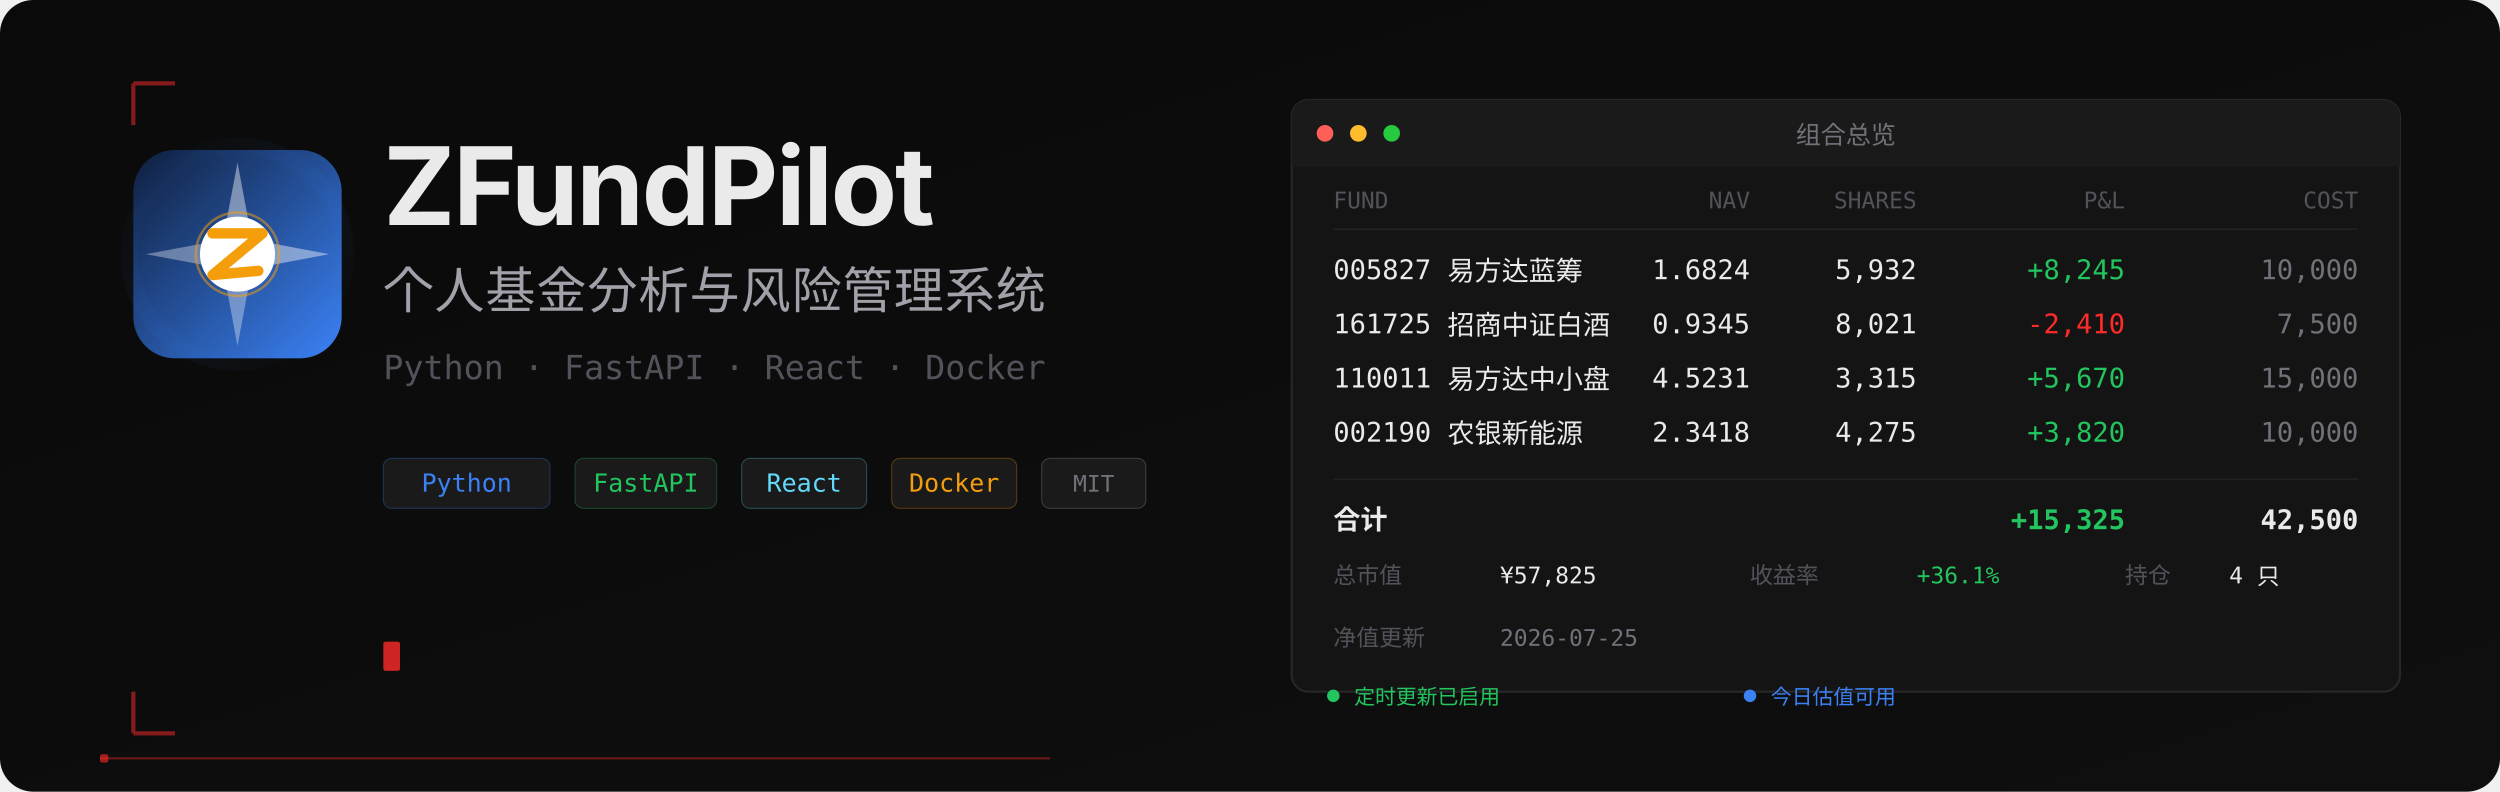
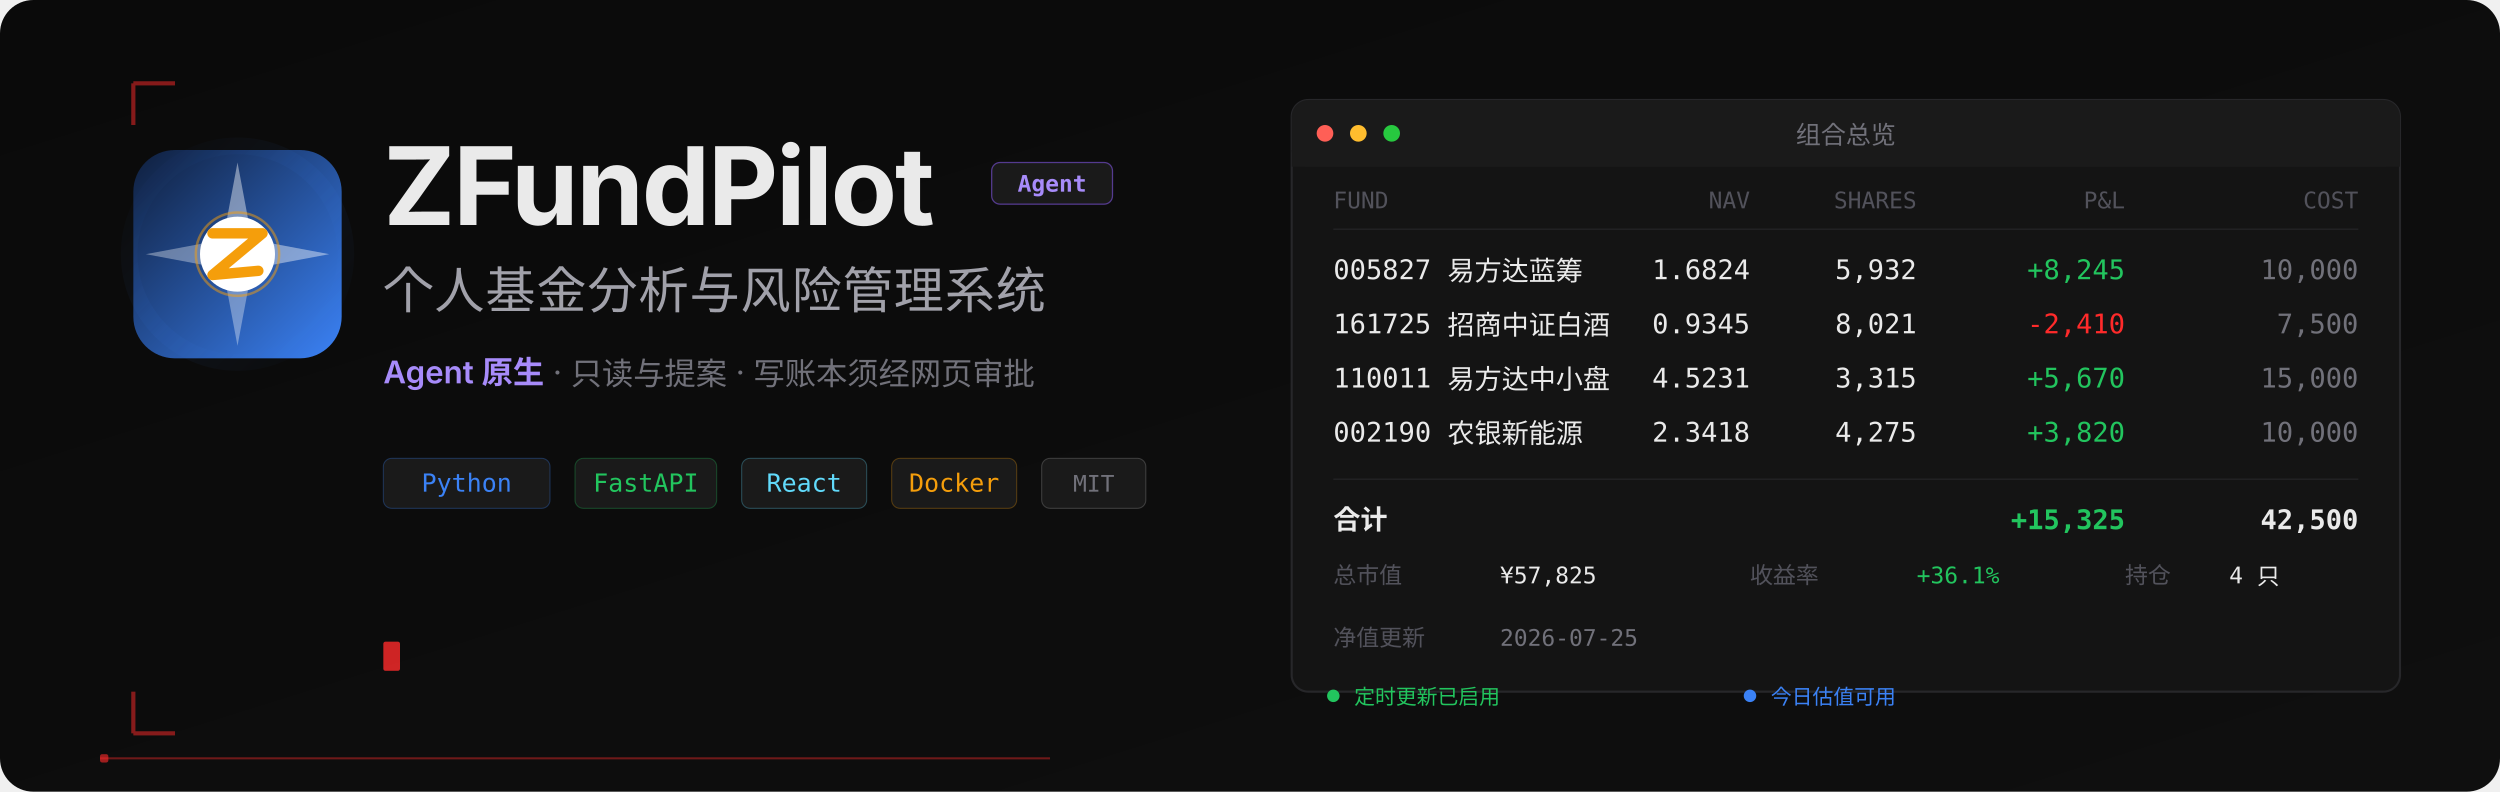
<svg xmlns="http://www.w3.org/2000/svg" width="1200" height="380" viewBox="0 0 1200 380" role="img" aria-labelledby="title desc">
  <defs>
    <linearGradient id="hero-bg" x1="0" y1="0" x2="1" y2="1">
      <stop offset="0%" stop-color="#0A0A0A" />
      <stop offset="100%" stop-color="#0F0F0F" />
    </linearGradient>
    <linearGradient id="logo-bg" x1="0" y1="0" x2="1" y2="1">
      <stop offset="0%" stop-color="#0F1F3D" />
      <stop offset="100%" stop-color="#3B82F6" />
    </linearGradient>
    <linearGradient id="logo-glow" x1="0" y1="0" x2="1" y2="1">
      <stop offset="0%" stop-color="rgba(59,130,246,0)" />
      <stop offset="50%" stop-color="rgba(59,130,246,0.06)" />
      <stop offset="100%" stop-color="rgba(59,130,246,0)" />
    </linearGradient>
  </defs>
  <rect width="1200" height="380" rx="16" fill="url(#hero-bg)" />
  <g transform="translate(48, 0)">
    <path d="M 16 40 L 16 60 M 16 40 L 36 40" stroke="#FF2A2A" stroke-width="2" fill="none" opacity="0.5" />
    <path d="M 16 352 L 16 332 M 16 352 L 36 352" stroke="#FF2A2A" stroke-width="2" fill="none" opacity="0.5" />
    <g transform="translate(16, 72)">
      <rect x="0" y="0" width="100" height="100" rx="20" fill="url(#logo-bg)" />
      <circle cx="50" cy="50" r="52" fill="none" stroke="url(#logo-glow)" stroke-width="8" />
      <polygon points="50,6 56,38 50,50 44,38" fill="white" fill-opacity="0.42" />
      <polygon points="94,50 62,56 50,50 62,44" fill="white" fill-opacity="0.42" />
      <polygon points="50,94 44,62 50,50 56,62" fill="white" fill-opacity="0.34" />
      <polygon points="6,50 38,44 50,50 38,56" fill="white" fill-opacity="0.34" />
      <circle cx="50" cy="50" r="18" fill="white" />
      <circle cx="50" cy="50" r="20" fill="none" stroke="#F59E0B" stroke-width="1.2" opacity="0.5" />
      <path d="M 38 40 L 62 40 L 38 60 L 60 58" stroke="#F59E0B" stroke-width="5" stroke-linecap="round" stroke-linejoin="round" fill="none" />
    </g>
    <text x="136" y="108" font-family="-apple-system, BlinkMacSystemFont, Segoe UI, sans-serif" font-size="52" font-weight="700" fill="#EAEAEA" letter-spacing="-1">ZFundPilot</text>
+     <rect x="428" y="78" width="58" height="20" rx="4" fill="#1A1A1A" stroke="#8B5CF6" stroke-opacity="0.55" stroke-width="0.6" />
+     <text x="457" y="92" font-family="ui-monospace, SFMono-Regular, Menlo, monospace" font-size="11" font-weight="600" fill="#A78BFA" text-anchor="middle">Agent</text>
    <text x="136" y="148" font-family="-apple-system, BlinkMacSystemFont, PingFang SC, sans-serif" font-size="24" font-weight="500" fill="#A1A1AA" letter-spacing="0.5">个人基金分析与风险管理系统</text>
-     <text x="136" y="182" font-family="ui-monospace, SFMono-Regular, Menlo, monospace" font-size="16" fill="#52525B">Python · FastAPI · React · Docker</text>
+     <text x="136" y="184" font-family="-apple-system, BlinkMacSystemFont, PingFang SC, sans-serif" font-size="15" fill="#71717A">
+       <tspan fill="#A78BFA" font-weight="600">Agent 原生</tspan> · 只读与提案 · 写账本须经网页审批</text>
    <g transform="translate(136, 220)">
      <rect x="0" y="0" width="80" height="24" rx="4" fill="#1A1A1A" stroke="#3B82F6" stroke-opacity="0.3" stroke-width="0.5" />
      <text x="40" y="16" font-family="ui-monospace, SFMono-Regular, Menlo, monospace" font-size="12" fill="#3B82F6" text-anchor="middle">Python</text>
      <rect x="92" y="0" width="68" height="24" rx="4" fill="#1A1A1A" stroke="#22C55E" stroke-opacity="0.3" stroke-width="0.5" />
      <text x="126" y="16" font-family="ui-monospace, SFMono-Regular, Menlo, monospace" font-size="12" fill="#22C55E" text-anchor="middle">FastAPI</text>
      <rect x="172" y="0" width="60" height="24" rx="4" fill="#1A1A1A" stroke="#61DAFB" stroke-opacity="0.3" stroke-width="0.5" />
      <text x="202" y="16" font-family="ui-monospace, SFMono-Regular, Menlo, monospace" font-size="12" fill="#61DAFB" text-anchor="middle">React</text>
      <rect x="244" y="0" width="60" height="24" rx="4" fill="#1A1A1A" stroke="#F59E0B" stroke-opacity="0.3" stroke-width="0.5" />
      <text x="274" y="16" font-family="ui-monospace, SFMono-Regular, Menlo, monospace" font-size="12" fill="#F59E0B" text-anchor="middle">Docker</text>
      <rect x="316" y="0" width="50" height="24" rx="4" fill="#1A1A1A" stroke="#EAEAEA" stroke-opacity="0.2" stroke-width="0.5" />
      <text x="341" y="16" font-family="ui-monospace, SFMono-Regular, Menlo, monospace" font-size="11" fill="#71717A" text-anchor="middle">MIT</text>
    </g>
    <rect x="136" y="308" width="8" height="14" rx="1" fill="#FF2A2A" opacity="0.8">
      <animate attributeName="opacity" values="0.8;0.1;0.8" dur="1.2s" repeatCount="indefinite" />
    </rect>
  </g>
  <g transform="translate(620, 48)">
    <rect x="0" y="0" width="532" height="284" rx="8" fill="#141414" stroke="#27272A" stroke-width="1" />
    <rect x="0" y="0" width="532" height="32" rx="8" fill="#1A1A1A" />
    <rect x="0" y="24" width="532" height="8" fill="#1A1A1A" />
    <circle cx="16" cy="16" r="4" fill="#FF5F56" />
    <circle cx="32" cy="16" r="4" fill="#FFBD2E" />
    <circle cx="48" cy="16" r="4" fill="#27C93F" />
    <text x="266" y="21" font-family="ui-monospace, SFMono-Regular, Menlo, monospace" font-size="12" fill="#71717A" text-anchor="middle">组合总览</text>
    <g transform="translate(20, 52)">
      <text x="0" y="0" font-family="ui-monospace, SFMono-Regular, Menlo, monospace" font-size="11" fill="#52525B">FUND</text>
      <text x="200" y="0" font-family="ui-monospace, SFMono-Regular, Menlo, monospace" font-size="11" fill="#52525B" text-anchor="end">NAV</text>
      <text x="280" y="0" font-family="ui-monospace, SFMono-Regular, Menlo, monospace" font-size="11" fill="#52525B" text-anchor="end">SHARES</text>
      <text x="380" y="0" font-family="ui-monospace, SFMono-Regular, Menlo, monospace" font-size="11" fill="#52525B" text-anchor="end">P&amp;L</text>
      <text x="492" y="0" font-family="ui-monospace, SFMono-Regular, Menlo, monospace" font-size="11" fill="#52525B" text-anchor="end">COST</text>
      <line x1="0" y1="10" x2="492" y2="10" stroke="#27272A" stroke-width="0.5" />
      <text x="0" y="34" font-family="ui-monospace, SFMono-Regular, Menlo, monospace" font-size="13" fill="#EAEAEA">005827 易方达蓝筹</text>
      <text x="200" y="34" font-family="ui-monospace, SFMono-Regular, Menlo, monospace" font-size="13" fill="#EAEAEA" text-anchor="end">1.6824</text>
      <text x="280" y="34" font-family="ui-monospace, SFMono-Regular, Menlo, monospace" font-size="13" fill="#EAEAEA" text-anchor="end">5,932</text>
      <text x="380" y="34" font-family="ui-monospace, SFMono-Regular, Menlo, monospace" font-size="13" fill="#22C55E" text-anchor="end">+8,245</text>
      <text x="492" y="34" font-family="ui-monospace, SFMono-Regular, Menlo, monospace" font-size="13" fill="#71717A" text-anchor="end">10,000</text>
      <text x="0" y="60" font-family="ui-monospace, SFMono-Regular, Menlo, monospace" font-size="13" fill="#EAEAEA">161725 招商中证白酒</text>
      <text x="200" y="60" font-family="ui-monospace, SFMono-Regular, Menlo, monospace" font-size="13" fill="#EAEAEA" text-anchor="end">0.9345</text>
      <text x="280" y="60" font-family="ui-monospace, SFMono-Regular, Menlo, monospace" font-size="13" fill="#EAEAEA" text-anchor="end">8,021</text>
      <text x="380" y="60" font-family="ui-monospace, SFMono-Regular, Menlo, monospace" font-size="13" fill="#FF2A2A" text-anchor="end">-2,410</text>
      <text x="492" y="60" font-family="ui-monospace, SFMono-Regular, Menlo, monospace" font-size="13" fill="#71717A" text-anchor="end">7,500</text>
      <text x="0" y="86" font-family="ui-monospace, SFMono-Regular, Menlo, monospace" font-size="13" fill="#EAEAEA">110011 易方达中小盘</text>
      <text x="200" y="86" font-family="ui-monospace, SFMono-Regular, Menlo, monospace" font-size="13" fill="#EAEAEA" text-anchor="end">4.5231</text>
      <text x="280" y="86" font-family="ui-monospace, SFMono-Regular, Menlo, monospace" font-size="13" fill="#EAEAEA" text-anchor="end">3,315</text>
      <text x="380" y="86" font-family="ui-monospace, SFMono-Regular, Menlo, monospace" font-size="13" fill="#22C55E" text-anchor="end">+5,670</text>
      <text x="492" y="86" font-family="ui-monospace, SFMono-Regular, Menlo, monospace" font-size="13" fill="#71717A" text-anchor="end">15,000</text>
      <text x="0" y="112" font-family="ui-monospace, SFMono-Regular, Menlo, monospace" font-size="13" fill="#EAEAEA">002190 农银新能源</text>
      <text x="200" y="112" font-family="ui-monospace, SFMono-Regular, Menlo, monospace" font-size="13" fill="#EAEAEA" text-anchor="end">2.3418</text>
      <text x="280" y="112" font-family="ui-monospace, SFMono-Regular, Menlo, monospace" font-size="13" fill="#EAEAEA" text-anchor="end">4,275</text>
      <text x="380" y="112" font-family="ui-monospace, SFMono-Regular, Menlo, monospace" font-size="13" fill="#22C55E" text-anchor="end">+3,820</text>
      <text x="492" y="112" font-family="ui-monospace, SFMono-Regular, Menlo, monospace" font-size="13" fill="#71717A" text-anchor="end">10,000</text>
      <line x1="0" y1="130" x2="492" y2="130" stroke="#27272A" stroke-width="0.5" />
      <text x="0" y="154" font-family="ui-monospace, SFMono-Regular, Menlo, monospace" font-size="13" font-weight="600" fill="#EAEAEA">合计</text>
      <text x="380" y="154" font-family="ui-monospace, SFMono-Regular, Menlo, monospace" font-size="13" font-weight="600" fill="#22C55E" text-anchor="end">+15,325</text>
      <text x="492" y="154" font-family="ui-monospace, SFMono-Regular, Menlo, monospace" font-size="13" font-weight="600" fill="#EAEAEA" text-anchor="end">42,500</text>
      <text x="0" y="180" font-family="ui-monospace, SFMono-Regular, Menlo, monospace" font-size="11" fill="#52525B">总市值</text>
      <text x="80" y="180" font-family="ui-monospace, SFMono-Regular, Menlo, monospace" font-size="11" fill="#EAEAEA">¥57,825</text>
      <text x="200" y="180" font-family="ui-monospace, SFMono-Regular, Menlo, monospace" font-size="11" fill="#52525B">收益率</text>
      <text x="280" y="180" font-family="ui-monospace, SFMono-Regular, Menlo, monospace" font-size="11" fill="#22C55E">+36.1%</text>
      <text x="380" y="180" font-family="ui-monospace, SFMono-Regular, Menlo, monospace" font-size="11" fill="#52525B">持仓</text>
      <text x="430" y="180" font-family="ui-monospace, SFMono-Regular, Menlo, monospace" font-size="11" fill="#EAEAEA">4 只</text>
      <text x="0" y="210" font-family="ui-monospace, SFMono-Regular, Menlo, monospace" font-size="11" fill="#52525B">净值更新</text>
      <text x="80" y="210" font-family="ui-monospace, SFMono-Regular, Menlo, monospace" font-size="11" fill="#71717A">2026-07-25</text>
      <circle cx="0" cy="234" r="3" fill="#22C55E" />
      <text x="10" y="238" font-family="ui-monospace, SFMono-Regular, Menlo, monospace" font-size="10" fill="#22C55E">定时更新已启用</text>
      <circle cx="200" cy="234" r="3" fill="#3B82F6" />
      <text x="210" y="238" font-family="ui-monospace, SFMono-Regular, Menlo, monospace" font-size="10" fill="#3B82F6">今日估值可用</text>
    </g>
  </g>
  <line x1="48" y1="364" x2="504" y2="364" stroke="#FF2A2A" stroke-width="1" opacity="0.4" />
  <rect x="48" y="362" width="4" height="4" rx="1" fill="#FF2A2A" opacity="0.6" />
</svg>
